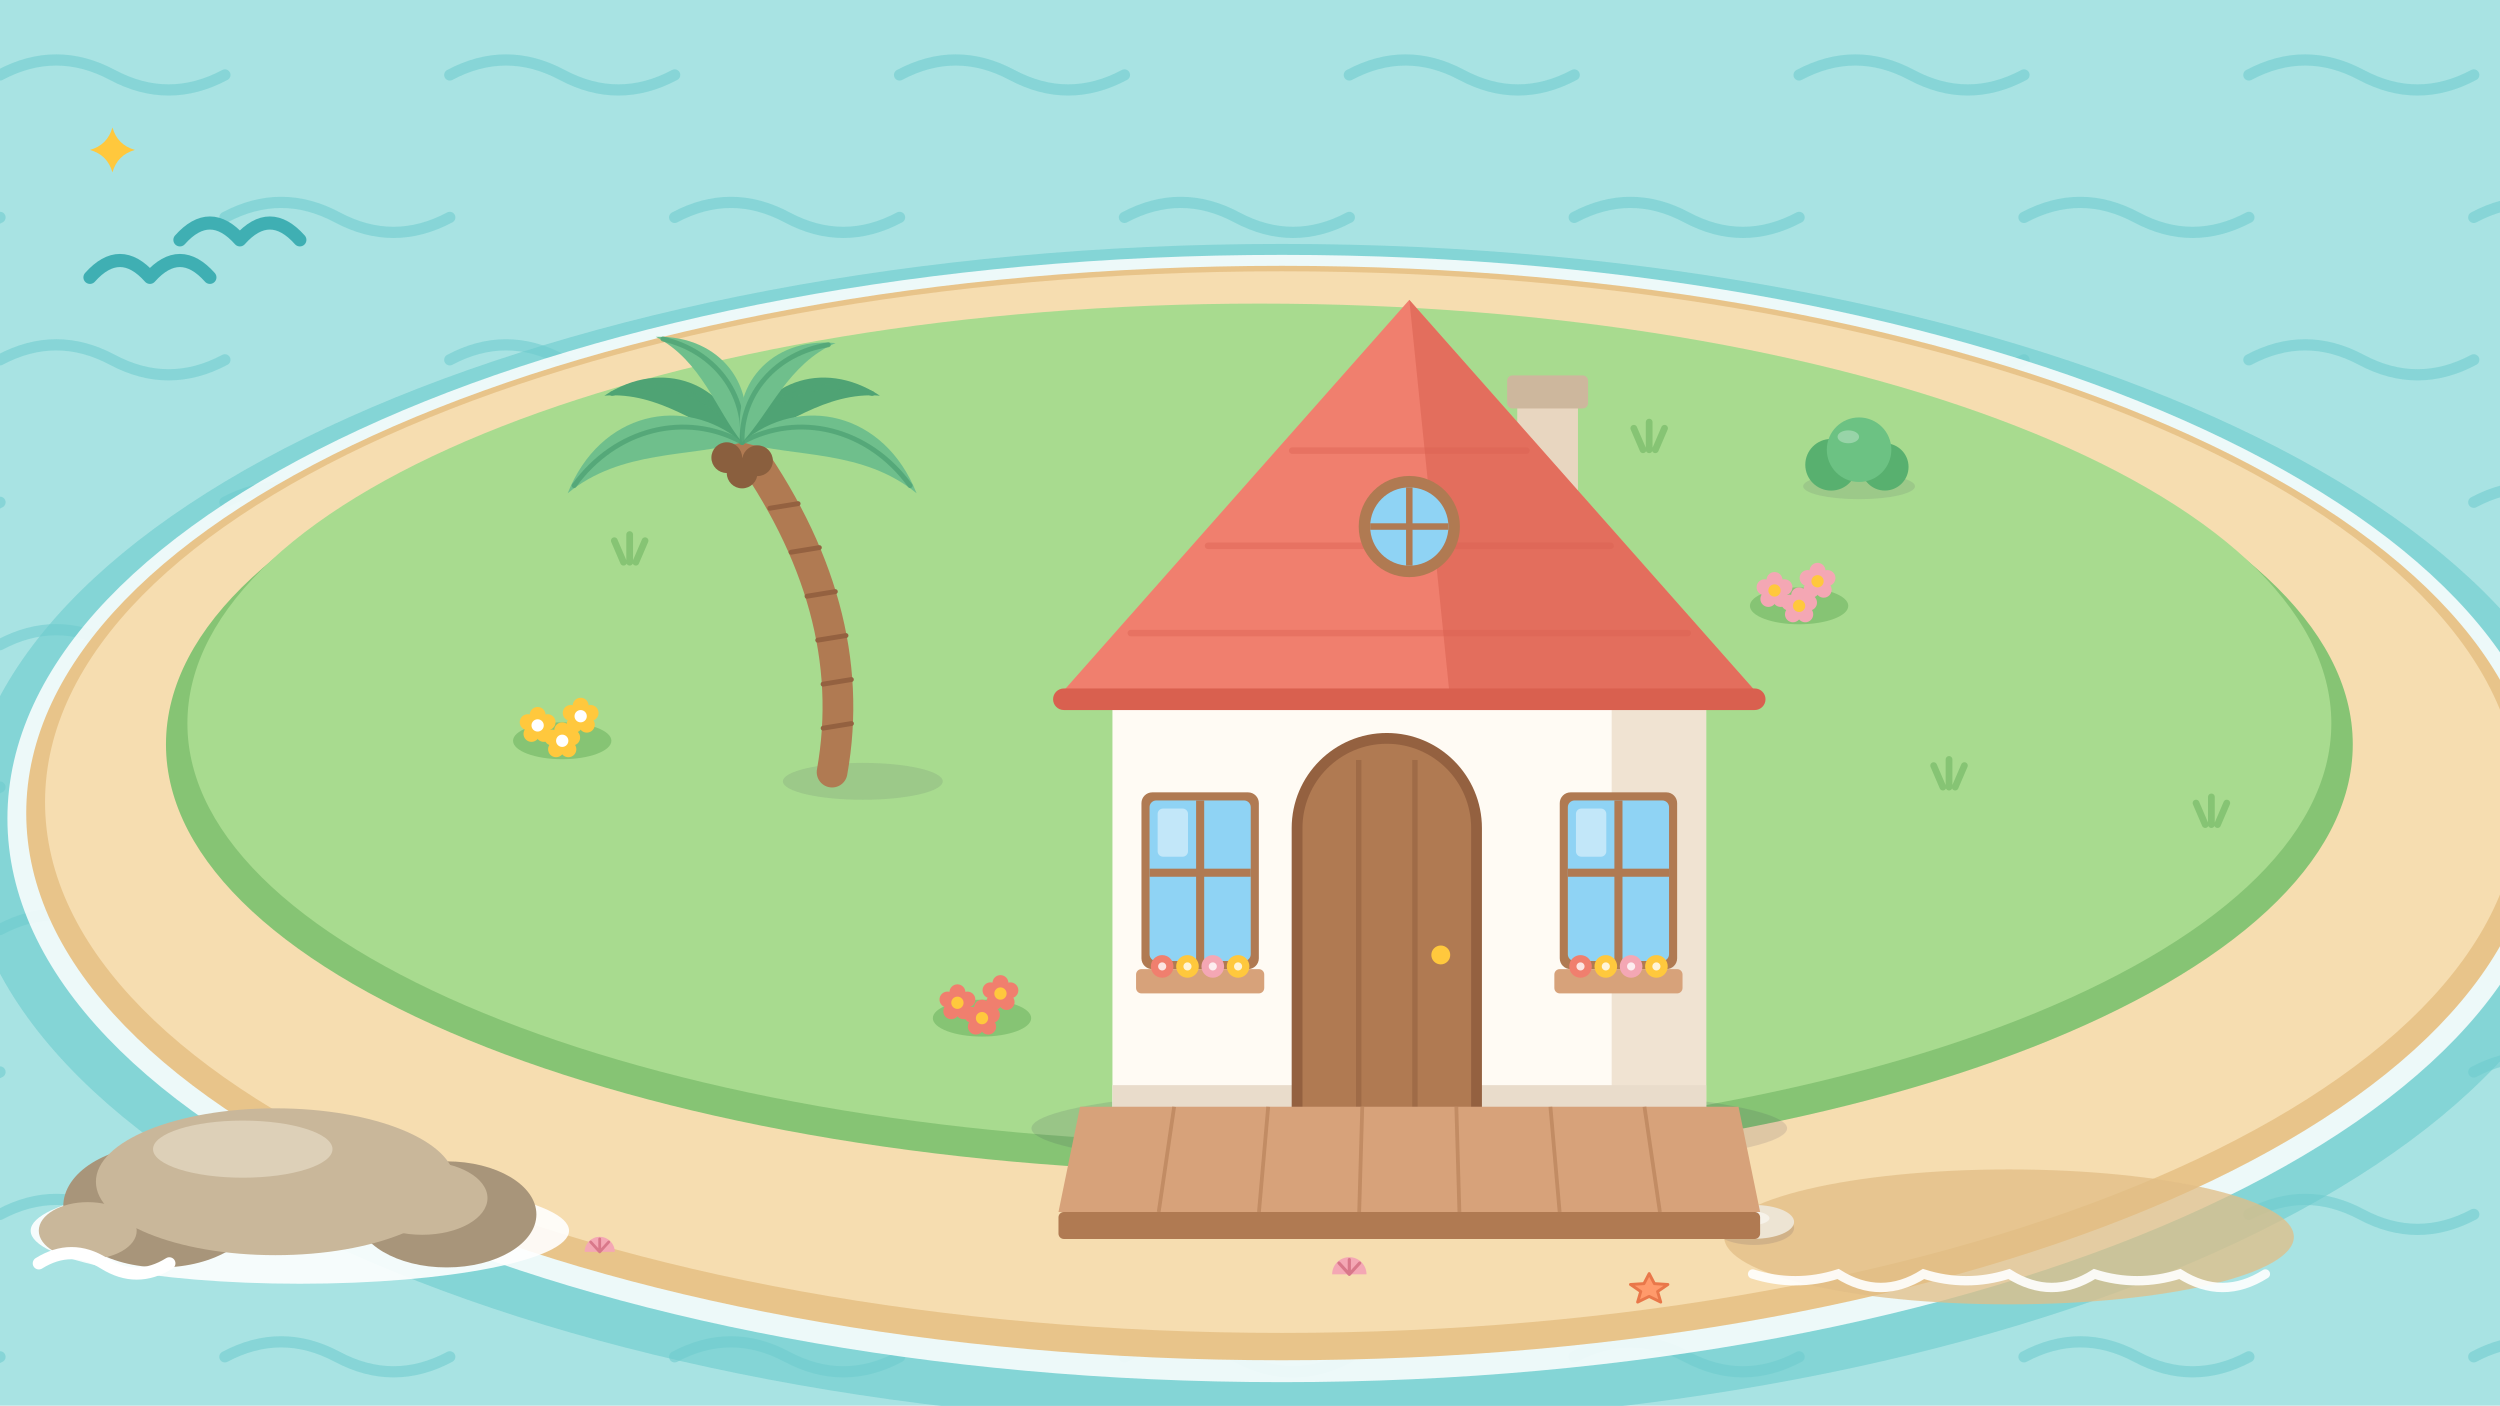
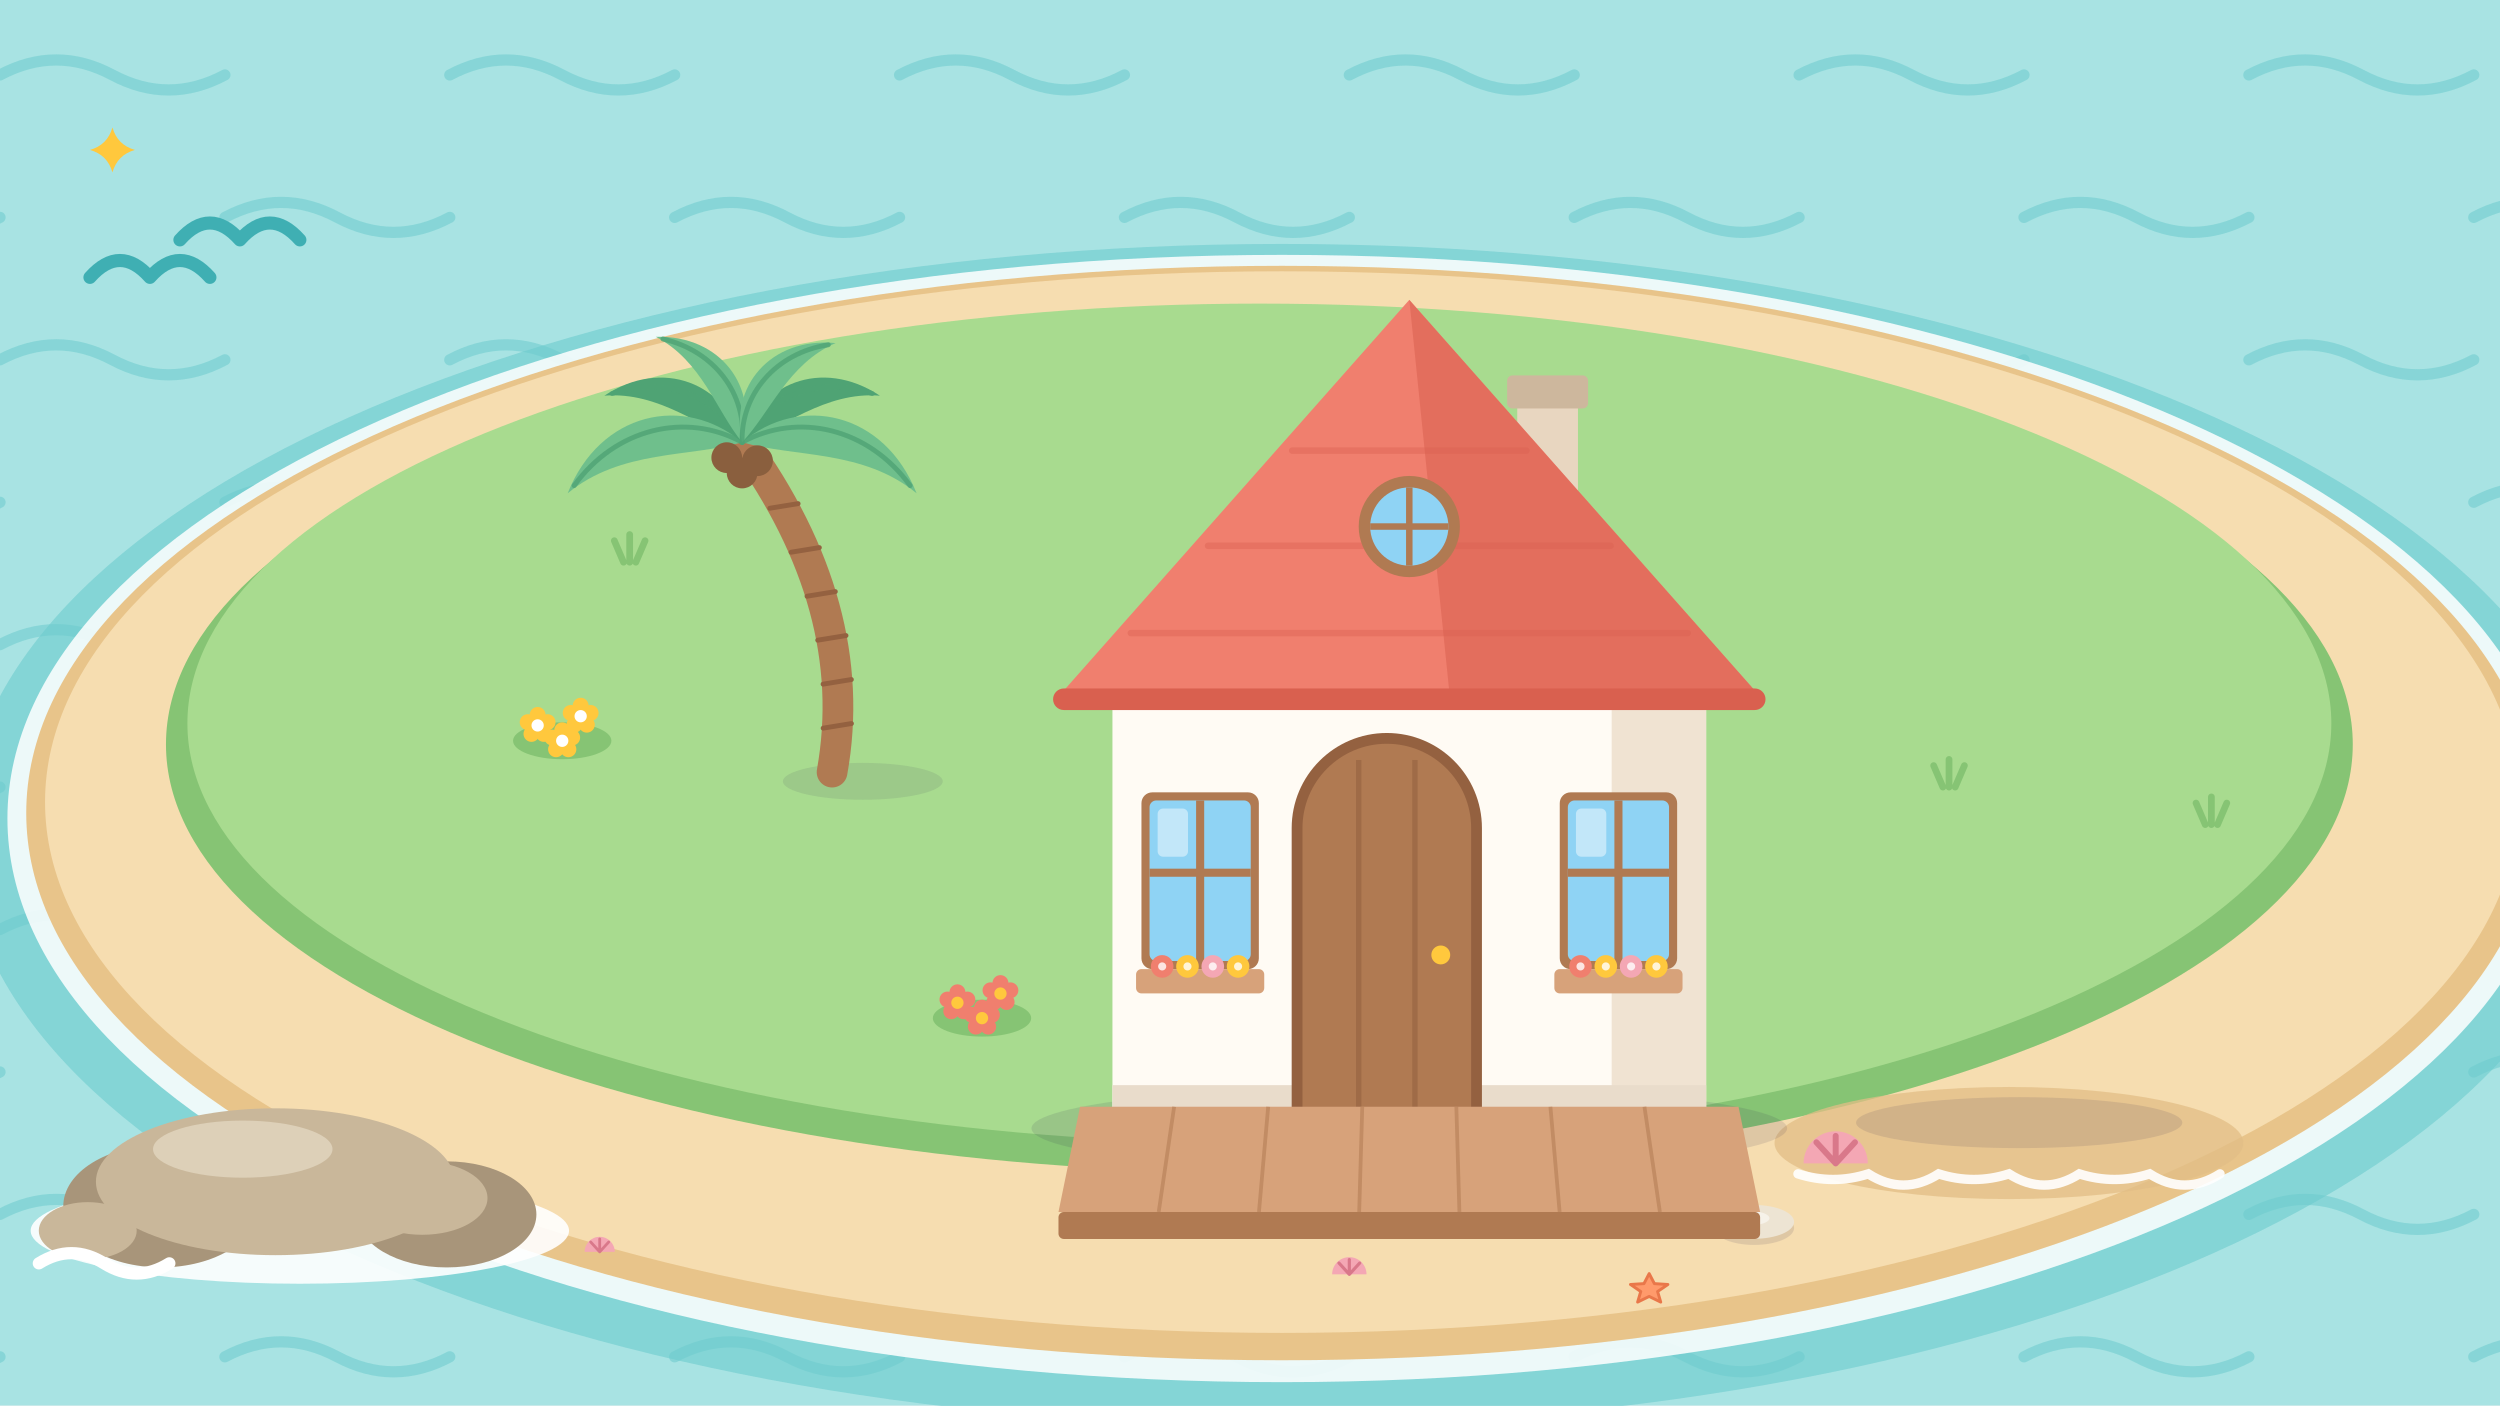
<svg xmlns="http://www.w3.org/2000/svg" viewBox="0 0 667 375" role="img" aria-label="הָאִי שֶׁל הַיֶּלֶד">
  <rect x="0" y="0" width="667" height="375" fill="#A8E3E3" />
  <path d="M-60 -18 q15 -8 30 0 q15 8 30 0" stroke="#6CCBCD" stroke-width="3" stroke-linecap="round" fill="none" opacity="0.55" />
  <path d="M60 -18 q15 -8 30 0 q15 8 30 0" stroke="#6CCBCD" stroke-width="3" stroke-linecap="round" fill="none" opacity="0.55" />
  <path d="M180 -18 q15 -8 30 0 q15 8 30 0" stroke="#6CCBCD" stroke-width="3" stroke-linecap="round" fill="none" opacity="0.55" />
  <path d="M300 -18 q15 -8 30 0 q15 8 30 0" stroke="#6CCBCD" stroke-width="3" stroke-linecap="round" fill="none" opacity="0.55" />
  <path d="M420 -18 q15 -8 30 0 q15 8 30 0" stroke="#6CCBCD" stroke-width="3" stroke-linecap="round" fill="none" opacity="0.55" />
  <path d="M540 -18 q15 -8 30 0 q15 8 30 0" stroke="#6CCBCD" stroke-width="3" stroke-linecap="round" fill="none" opacity="0.55" />
  <path d="M660 -18 q15 -8 30 0 q15 8 30 0" stroke="#6CCBCD" stroke-width="3" stroke-linecap="round" fill="none" opacity="0.55" />
  <path d="M0 20 q15 -8 30 0 q15 8 30 0" stroke="#6CCBCD" stroke-width="3" stroke-linecap="round" fill="none" opacity="0.55" />
  <path d="M120 20 q15 -8 30 0 q15 8 30 0" stroke="#6CCBCD" stroke-width="3" stroke-linecap="round" fill="none" opacity="0.55" />
  <path d="M240 20 q15 -8 30 0 q15 8 30 0" stroke="#6CCBCD" stroke-width="3" stroke-linecap="round" fill="none" opacity="0.55" />
  <path d="M360 20 q15 -8 30 0 q15 8 30 0" stroke="#6CCBCD" stroke-width="3" stroke-linecap="round" fill="none" opacity="0.55" />
  <path d="M480 20 q15 -8 30 0 q15 8 30 0" stroke="#6CCBCD" stroke-width="3" stroke-linecap="round" fill="none" opacity="0.55" />
  <path d="M600 20 q15 -8 30 0 q15 8 30 0" stroke="#6CCBCD" stroke-width="3" stroke-linecap="round" fill="none" opacity="0.55" />
  <path d="M-60 58 q15 -8 30 0 q15 8 30 0" stroke="#6CCBCD" stroke-width="3" stroke-linecap="round" fill="none" opacity="0.55" />
  <path d="M60 58 q15 -8 30 0 q15 8 30 0" stroke="#6CCBCD" stroke-width="3" stroke-linecap="round" fill="none" opacity="0.55" />
  <path d="M180 58 q15 -8 30 0 q15 8 30 0" stroke="#6CCBCD" stroke-width="3" stroke-linecap="round" fill="none" opacity="0.55" />
  <path d="M300 58 q15 -8 30 0 q15 8 30 0" stroke="#6CCBCD" stroke-width="3" stroke-linecap="round" fill="none" opacity="0.55" />
  <path d="M420 58 q15 -8 30 0 q15 8 30 0" stroke="#6CCBCD" stroke-width="3" stroke-linecap="round" fill="none" opacity="0.55" />
  <path d="M540 58 q15 -8 30 0 q15 8 30 0" stroke="#6CCBCD" stroke-width="3" stroke-linecap="round" fill="none" opacity="0.55" />
  <path d="M660 58 q15 -8 30 0 q15 8 30 0" stroke="#6CCBCD" stroke-width="3" stroke-linecap="round" fill="none" opacity="0.55" />
  <path d="M0 96 q15 -8 30 0 q15 8 30 0" stroke="#6CCBCD" stroke-width="3" stroke-linecap="round" fill="none" opacity="0.55" />
  <path d="M120 96 q15 -8 30 0 q15 8 30 0" stroke="#6CCBCD" stroke-width="3" stroke-linecap="round" fill="none" opacity="0.55" />
  <path d="M240 96 q15 -8 30 0 q15 8 30 0" stroke="#6CCBCD" stroke-width="3" stroke-linecap="round" fill="none" opacity="0.55" />
  <path d="M360 96 q15 -8 30 0 q15 8 30 0" stroke="#6CCBCD" stroke-width="3" stroke-linecap="round" fill="none" opacity="0.55" />
  <path d="M480 96 q15 -8 30 0 q15 8 30 0" stroke="#6CCBCD" stroke-width="3" stroke-linecap="round" fill="none" opacity="0.55" />
  <path d="M600 96 q15 -8 30 0 q15 8 30 0" stroke="#6CCBCD" stroke-width="3" stroke-linecap="round" fill="none" opacity="0.55" />
  <path d="M-60 134 q15 -8 30 0 q15 8 30 0" stroke="#6CCBCD" stroke-width="3" stroke-linecap="round" fill="none" opacity="0.55" />
  <path d="M60 134 q15 -8 30 0 q15 8 30 0" stroke="#6CCBCD" stroke-width="3" stroke-linecap="round" fill="none" opacity="0.55" />
  <path d="M180 134 q15 -8 30 0 q15 8 30 0" stroke="#6CCBCD" stroke-width="3" stroke-linecap="round" fill="none" opacity="0.55" />
  <path d="M300 134 q15 -8 30 0 q15 8 30 0" stroke="#6CCBCD" stroke-width="3" stroke-linecap="round" fill="none" opacity="0.55" />
  <path d="M420 134 q15 -8 30 0 q15 8 30 0" stroke="#6CCBCD" stroke-width="3" stroke-linecap="round" fill="none" opacity="0.55" />
  <path d="M540 134 q15 -8 30 0 q15 8 30 0" stroke="#6CCBCD" stroke-width="3" stroke-linecap="round" fill="none" opacity="0.55" />
  <path d="M660 134 q15 -8 30 0 q15 8 30 0" stroke="#6CCBCD" stroke-width="3" stroke-linecap="round" fill="none" opacity="0.55" />
  <path d="M0 172 q15 -8 30 0 q15 8 30 0" stroke="#6CCBCD" stroke-width="3" stroke-linecap="round" fill="none" opacity="0.55" />
  <path d="M120 172 q15 -8 30 0 q15 8 30 0" stroke="#6CCBCD" stroke-width="3" stroke-linecap="round" fill="none" opacity="0.55" />
  <path d="M240 172 q15 -8 30 0 q15 8 30 0" stroke="#6CCBCD" stroke-width="3" stroke-linecap="round" fill="none" opacity="0.55" />
  <path d="M360 172 q15 -8 30 0 q15 8 30 0" stroke="#6CCBCD" stroke-width="3" stroke-linecap="round" fill="none" opacity="0.55" />
  <path d="M480 172 q15 -8 30 0 q15 8 30 0" stroke="#6CCBCD" stroke-width="3" stroke-linecap="round" fill="none" opacity="0.55" />
  <path d="M600 172 q15 -8 30 0 q15 8 30 0" stroke="#6CCBCD" stroke-width="3" stroke-linecap="round" fill="none" opacity="0.55" />
  <path d="M-60 210 q15 -8 30 0 q15 8 30 0" stroke="#6CCBCD" stroke-width="3" stroke-linecap="round" fill="none" opacity="0.55" />
  <path d="M60 210 q15 -8 30 0 q15 8 30 0" stroke="#6CCBCD" stroke-width="3" stroke-linecap="round" fill="none" opacity="0.55" />
  <path d="M180 210 q15 -8 30 0 q15 8 30 0" stroke="#6CCBCD" stroke-width="3" stroke-linecap="round" fill="none" opacity="0.55" />
  <path d="M300 210 q15 -8 30 0 q15 8 30 0" stroke="#6CCBCD" stroke-width="3" stroke-linecap="round" fill="none" opacity="0.55" />
  <path d="M420 210 q15 -8 30 0 q15 8 30 0" stroke="#6CCBCD" stroke-width="3" stroke-linecap="round" fill="none" opacity="0.55" />
  <path d="M540 210 q15 -8 30 0 q15 8 30 0" stroke="#6CCBCD" stroke-width="3" stroke-linecap="round" fill="none" opacity="0.55" />
  <path d="M660 210 q15 -8 30 0 q15 8 30 0" stroke="#6CCBCD" stroke-width="3" stroke-linecap="round" fill="none" opacity="0.55" />
  <path d="M0 248 q15 -8 30 0 q15 8 30 0" stroke="#6CCBCD" stroke-width="3" stroke-linecap="round" fill="none" opacity="0.55" />
  <path d="M120 248 q15 -8 30 0 q15 8 30 0" stroke="#6CCBCD" stroke-width="3" stroke-linecap="round" fill="none" opacity="0.55" />
  <path d="M240 248 q15 -8 30 0 q15 8 30 0" stroke="#6CCBCD" stroke-width="3" stroke-linecap="round" fill="none" opacity="0.55" />
  <path d="M360 248 q15 -8 30 0 q15 8 30 0" stroke="#6CCBCD" stroke-width="3" stroke-linecap="round" fill="none" opacity="0.55" />
  <path d="M480 248 q15 -8 30 0 q15 8 30 0" stroke="#6CCBCD" stroke-width="3" stroke-linecap="round" fill="none" opacity="0.55" />
  <path d="M600 248 q15 -8 30 0 q15 8 30 0" stroke="#6CCBCD" stroke-width="3" stroke-linecap="round" fill="none" opacity="0.55" />
  <path d="M-60 286 q15 -8 30 0 q15 8 30 0" stroke="#6CCBCD" stroke-width="3" stroke-linecap="round" fill="none" opacity="0.55" />
  <path d="M60 286 q15 -8 30 0 q15 8 30 0" stroke="#6CCBCD" stroke-width="3" stroke-linecap="round" fill="none" opacity="0.55" />
  <path d="M180 286 q15 -8 30 0 q15 8 30 0" stroke="#6CCBCD" stroke-width="3" stroke-linecap="round" fill="none" opacity="0.55" />
  <path d="M300 286 q15 -8 30 0 q15 8 30 0" stroke="#6CCBCD" stroke-width="3" stroke-linecap="round" fill="none" opacity="0.55" />
  <path d="M420 286 q15 -8 30 0 q15 8 30 0" stroke="#6CCBCD" stroke-width="3" stroke-linecap="round" fill="none" opacity="0.55" />
  <path d="M540 286 q15 -8 30 0 q15 8 30 0" stroke="#6CCBCD" stroke-width="3" stroke-linecap="round" fill="none" opacity="0.55" />
  <path d="M660 286 q15 -8 30 0 q15 8 30 0" stroke="#6CCBCD" stroke-width="3" stroke-linecap="round" fill="none" opacity="0.55" />
  <path d="M0 324 q15 -8 30 0 q15 8 30 0" stroke="#6CCBCD" stroke-width="3" stroke-linecap="round" fill="none" opacity="0.55" />
  <path d="M120 324 q15 -8 30 0 q15 8 30 0" stroke="#6CCBCD" stroke-width="3" stroke-linecap="round" fill="none" opacity="0.55" />
  <path d="M240 324 q15 -8 30 0 q15 8 30 0" stroke="#6CCBCD" stroke-width="3" stroke-linecap="round" fill="none" opacity="0.55" />
  <path d="M360 324 q15 -8 30 0 q15 8 30 0" stroke="#6CCBCD" stroke-width="3" stroke-linecap="round" fill="none" opacity="0.55" />
  <path d="M480 324 q15 -8 30 0 q15 8 30 0" stroke="#6CCBCD" stroke-width="3" stroke-linecap="round" fill="none" opacity="0.55" />
  <path d="M600 324 q15 -8 30 0 q15 8 30 0" stroke="#6CCBCD" stroke-width="3" stroke-linecap="round" fill="none" opacity="0.55" />
  <path d="M-60 362 q15 -8 30 0 q15 8 30 0" stroke="#6CCBCD" stroke-width="3" stroke-linecap="round" fill="none" opacity="0.55" />
  <path d="M60 362 q15 -8 30 0 q15 8 30 0" stroke="#6CCBCD" stroke-width="3" stroke-linecap="round" fill="none" opacity="0.55" />
  <path d="M180 362 q15 -8 30 0 q15 8 30 0" stroke="#6CCBCD" stroke-width="3" stroke-linecap="round" fill="none" opacity="0.55" />
  <path d="M300 362 q15 -8 30 0 q15 8 30 0" stroke="#6CCBCD" stroke-width="3" stroke-linecap="round" fill="none" opacity="0.55" />
  <path d="M420 362 q15 -8 30 0 q15 8 30 0" stroke="#6CCBCD" stroke-width="3" stroke-linecap="round" fill="none" opacity="0.55" />
  <path d="M540 362 q15 -8 30 0 q15 8 30 0" stroke="#6CCBCD" stroke-width="3" stroke-linecap="round" fill="none" opacity="0.55" />
  <path d="M660 362 q15 -8 30 0 q15 8 30 0" stroke="#6CCBCD" stroke-width="3" stroke-linecap="round" fill="none" opacity="0.55" />
  <path d="M24 74 q8 -9 16 0 q8 -9 16 0" fill="none" stroke="#3FAFB3" stroke-width="3.5" stroke-linecap="round" stroke-linejoin="round" />
  <path d="M48 64 q8 -9 16 0 q8 -9 16 0" fill="none" stroke="#3FAFB3" stroke-width="3.5" stroke-linecap="round" stroke-linejoin="round" />
  <path d="M30 34 Q31.32 38.68 36 40 Q31.32 41.32 30 46 Q28.68 41.32 24 40 Q28.68 38.68 30 34 Z" fill="#FFC83D" />
  <path d="M640 245 Q641.1 248.9 645 250 Q641.1 251.1 640 255 Q638.9 251.1 635 250 Q638.9 248.9 640 245 Z" fill="#FFC83D" />
  <ellipse cx="342" cy="222.76" rx="351.75" ry="157.68" fill="#6CCBCD" opacity="0.6" />
  <ellipse cx="342" cy="218.38" rx="340.02" ry="150.38" fill="#FFFFFF" opacity="0.85" />
  <ellipse cx="342" cy="216.92" rx="335" ry="146" fill="#E8C48A" />
  <ellipse cx="342" cy="214" rx="329.98" ry="141.62" fill="#F6DDB0" />
  <ellipse cx="336" cy="198.6" rx="291.72" ry="114.24" fill="#86C474" />
  <ellipse cx="336" cy="193" rx="286" ry="112" fill="#A8DB8F" />
-   <ellipse cx="536" cy="330" rx="76" ry="18" fill="#E2BE86" opacity="0.75" />
-   <path d="M467.6 339.9 Q479 343.5 490.4 339.9 Q501.8 347.1 513.2 339.9 Q524.6 343.5 536 339.9 Q547.4 347.1 558.8 339.9 Q570.2 343.5 581.6 339.9 Q593 347.1 604.4 339.9" fill="none" stroke="#FFFFFF" stroke-width="2.5" stroke-linecap="round" opacity="0.9" />
+   <ellipse cx="536" cy="304.96" rx="62.56" ry="14.96" fill="#E2BE86" opacity="0.75" />
+   <path d="M479.7 313.19 Q489.08 316.18 498.46 313.19 Q507.85 319.17 517.23 313.19 Q526.62 316.18 536 313.19 Q545.38 319.17 554.77 313.19 Q564.15 316.18 573.54 313.19 Q582.92 319.17 592.3 313.19" fill="none" stroke="#FFFFFF" stroke-width="2.5" stroke-linecap="round" opacity="0.9" />
+   <ellipse cx="538.72" cy="299.52" rx="43.52" ry="6.8" fill="#2B2350" opacity="0.12" />
+   <path d="M481.19 310.4 A8.57 8.57 0 0 1 498.33 310.4 Z" fill="#F4A7B4" />
+   <path d="M489.76 310.4 L489.76 303.06 M489.76 310.4 L484.62 304.77 M489.76 310.4 L494.9 304.77" fill="none" stroke="#D9788A" stroke-width="1.59" stroke-linecap="round" />
  <path d="M166.36 150 l-2.46 -5.74 M168 150 l0 -7.38 M169.64 150 l2.46 -5.74" fill="none" stroke="#86C474" stroke-width="1.8" stroke-linecap="round" />
  <path d="M518.36 210 l-2.46 -5.74 M520 210 l0 -7.38 M521.64 210 l2.46 -5.74" fill="none" stroke="#86C474" stroke-width="1.8" stroke-linecap="round" />
-   <path d="M438.36 120 l-2.46 -5.74 M440 120 l0 -7.38 M441.64 120 l2.46 -5.74" fill="none" stroke="#86C474" stroke-width="1.8" stroke-linecap="round" />
  <path d="M588.36 220 l-2.46 -5.74 M590 220 l0 -7.38 M591.64 220 l2.46 -5.74" fill="none" stroke="#86C474" stroke-width="1.8" stroke-linecap="round" />
-   <ellipse cx="496" cy="129.74" rx="14.92" ry="3.44" fill="#2B2350" opacity="0.1" />
-   <circle cx="488.54" cy="124" r="6.89" fill="#58B06F" />
-   <circle cx="502.89" cy="124.57" r="6.31" fill="#58B06F" />
-   <circle cx="496" cy="119.98" r="8.61" fill="#6CC283" />
-   <ellipse cx="493.13" cy="116.54" rx="2.87" ry="1.72" fill="#FFFFFF" opacity="0.3" />
  <ellipse cx="262" cy="271.64" rx="13.12" ry="4.92" fill="#86C474" />
  <circle cx="255.44" cy="264.75" r="2.13" fill="#F07F6E" />
  <circle cx="252.79" cy="266.68" r="2.13" fill="#F07F6E" />
  <circle cx="253.8" cy="269.8" r="2.13" fill="#F07F6E" />
  <circle cx="257.08" cy="269.8" r="2.13" fill="#F07F6E" />
  <circle cx="258.09" cy="266.68" r="2.13" fill="#F07F6E" />
  <circle cx="255.44" cy="267.54" r="1.64" fill="#FFC83D" />
  <circle cx="266.92" cy="262.29" r="2.13" fill="#F07F6E" />
  <circle cx="264.27" cy="264.22" r="2.13" fill="#F07F6E" />
  <circle cx="265.28" cy="267.34" r="2.13" fill="#F07F6E" />
  <circle cx="268.56" cy="267.34" r="2.13" fill="#F07F6E" />
  <circle cx="269.57" cy="264.22" r="2.13" fill="#F07F6E" />
  <circle cx="266.92" cy="265.08" r="1.64" fill="#FFC83D" />
  <circle cx="262" cy="268.85" r="2.13" fill="#F07F6E" />
  <circle cx="259.35" cy="270.78" r="2.13" fill="#F07F6E" />
  <circle cx="260.36" cy="273.9" r="2.13" fill="#F07F6E" />
  <circle cx="263.64" cy="273.9" r="2.13" fill="#F07F6E" />
  <circle cx="264.65" cy="270.78" r="2.13" fill="#F07F6E" />
  <circle cx="262" cy="271.64" r="1.64" fill="#FFC83D" />
  <ellipse cx="150" cy="197.64" rx="13.12" ry="4.92" fill="#86C474" />
  <circle cx="143.44" cy="190.75" r="2.13" fill="#FFC83D" />
  <circle cx="140.79" cy="192.68" r="2.13" fill="#FFC83D" />
  <circle cx="141.8" cy="195.8" r="2.13" fill="#FFC83D" />
  <circle cx="145.08" cy="195.8" r="2.13" fill="#FFC83D" />
  <circle cx="146.09" cy="192.68" r="2.13" fill="#FFC83D" />
  <circle cx="143.44" cy="193.54" r="1.64" fill="#FFFFFF" />
  <circle cx="154.92" cy="188.29" r="2.13" fill="#FFC83D" />
  <circle cx="152.27" cy="190.22" r="2.13" fill="#FFC83D" />
  <circle cx="153.28" cy="193.34" r="2.13" fill="#FFC83D" />
  <circle cx="156.56" cy="193.34" r="2.13" fill="#FFC83D" />
  <circle cx="157.57" cy="190.22" r="2.13" fill="#FFC83D" />
  <circle cx="154.92" cy="191.08" r="1.64" fill="#FFFFFF" />
  <circle cx="150" cy="194.85" r="2.13" fill="#FFC83D" />
  <circle cx="147.35" cy="196.78" r="2.13" fill="#FFC83D" />
  <circle cx="148.36" cy="199.9" r="2.13" fill="#FFC83D" />
  <circle cx="151.64" cy="199.9" r="2.13" fill="#FFC83D" />
  <circle cx="152.65" cy="196.78" r="2.13" fill="#FFC83D" />
  <circle cx="150" cy="197.64" r="1.64" fill="#FFFFFF" />
-   <ellipse cx="480" cy="161.64" rx="13.12" ry="4.92" fill="#86C474" />
-   <circle cx="473.44" cy="154.75" r="2.13" fill="#F4A7B4" />
-   <circle cx="470.79" cy="156.68" r="2.13" fill="#F4A7B4" />
-   <circle cx="471.8" cy="159.8" r="2.13" fill="#F4A7B4" />
-   <circle cx="475.08" cy="159.8" r="2.13" fill="#F4A7B4" />
-   <circle cx="476.09" cy="156.68" r="2.13" fill="#F4A7B4" />
-   <circle cx="473.44" cy="157.54" r="1.64" fill="#FFC83D" />
-   <circle cx="484.92" cy="152.29" r="2.13" fill="#F4A7B4" />
-   <circle cx="482.27" cy="154.22" r="2.13" fill="#F4A7B4" />
-   <circle cx="483.28" cy="157.34" r="2.13" fill="#F4A7B4" />
-   <circle cx="486.56" cy="157.34" r="2.13" fill="#F4A7B4" />
-   <circle cx="487.57" cy="154.22" r="2.13" fill="#F4A7B4" />
-   <circle cx="484.92" cy="155.08" r="1.64" fill="#FFC83D" />
-   <circle cx="480" cy="158.85" r="2.13" fill="#F4A7B4" />
-   <circle cx="477.35" cy="160.78" r="2.13" fill="#F4A7B4" />
-   <circle cx="478.36" cy="163.9" r="2.13" fill="#F4A7B4" />
-   <circle cx="481.64" cy="163.9" r="2.13" fill="#F4A7B4" />
-   <circle cx="482.65" cy="160.78" r="2.13" fill="#F4A7B4" />
-   <circle cx="480" cy="161.64" r="1.64" fill="#FFC83D" />
  <path d="M355.41 340 A4.59 4.59 0 0 1 364.59 340 Z" fill="#F4A7B4" />
  <path d="M360 340 L360 336.06 M360 340 L357.24 336.98 M360 340 L362.76 336.98" fill="none" stroke="#D9788A" stroke-width="0.85" stroke-linecap="round" />
  <path d="M155.98 334 A4.02 4.02 0 0 1 164.02 334 Z" fill="#F4A7B4" />
  <path d="M160 334 L160 330.56 M160 334 L157.59 331.36 M160 334 L162.41 331.36" fill="none" stroke="#D9788A" stroke-width="0.75" stroke-linecap="round" />
  <path d="M440 339.8 L441.39 342.47 L444.99 342.7 L442.25 344.58 L443.08 347.4 L440 345.89 L436.92 347.4 L437.75 344.58 L435.01 342.7 L438.61 342.47 Z" fill="#FF9A6B" stroke="#E9774A" stroke-width="0.79" stroke-linejoin="round" />
  <ellipse cx="452" cy="315.64" rx="10.66" ry="4.51" fill="#2B2350" opacity="0.12" />
  <ellipse cx="452" cy="314" rx="10.66" ry="4.51" fill="#EDE4D3" />
  <ellipse cx="450.36" cy="313.02" rx="5.74" ry="1.97" fill="#FFFFFF" opacity="0.5" />
  <ellipse cx="468" cy="327.64" rx="10.66" ry="4.51" fill="#2B2350" opacity="0.12" />
  <ellipse cx="468" cy="326" rx="10.66" ry="4.51" fill="#EDE4D3" />
  <ellipse cx="466.36" cy="325.02" rx="5.74" ry="1.97" fill="#FFFFFF" opacity="0.5" />
  <ellipse cx="230.2" cy="208.46" rx="21.32" ry="4.92" fill="#2B2350" opacity="0.1" />
  <path d="M222 206 Q229.88 162 198 118" fill="none" stroke="#B07A52" stroke-width="8.2" stroke-linecap="round" />
  <path d="M219.62 194.27 l7.54 -1.23" fill="none" stroke="#946140" stroke-width="1.31" stroke-linecap="round" />
  <path d="M219.6 182.53 l7.54 -1.23" fill="none" stroke="#946140" stroke-width="1.31" stroke-linecap="round" />
  <path d="M218.17 170.8 l7.54 -1.23" fill="none" stroke="#946140" stroke-width="1.31" stroke-linecap="round" />
  <path d="M215.32 159.07 l7.54 -1.23" fill="none" stroke="#946140" stroke-width="1.31" stroke-linecap="round" />
  <path d="M211.06 147.33 l7.54 -1.23" fill="none" stroke="#946140" stroke-width="1.31" stroke-linecap="round" />
  <path d="M205.39 135.6 l7.54 -1.23" fill="none" stroke="#946140" stroke-width="1.31" stroke-linecap="round" />
  <g transform="translate(198 118) scale(-1 1) rotate(-30)">
    <path d="M0 0 C11.41 -11.41 29.68 -9.13 38.05 7.61 C25.87 -0.76 11.41 2.28 0 0 Z" fill="#4FA374" />
    <path d="M0 0 C11.41 -7.61 26.63 -5.33 36.53 6.09" fill="none" stroke="#4FA374" stroke-width="1.31" stroke-linecap="round" opacity="0.8" />
  </g>
  <g transform="translate(198 118) rotate(-30)">
    <path d="M0 0 C11.41 -11.41 29.68 -9.13 38.05 7.61 C25.87 -0.76 11.41 2.28 0 0 Z" fill="#4FA374" />
    <path d="M0 0 C11.41 -7.61 26.63 -5.33 36.53 6.09" fill="none" stroke="#4FA374" stroke-width="1.31" stroke-linecap="round" opacity="0.8" />
  </g>
  <g transform="translate(198 118) scale(-1 1) rotate(5)">
    <path d="M0 0 C14.27 -14.27 37.1 -11.41 47.56 9.51 C32.34 -0.95 14.27 2.85 0 0 Z" fill="#6FBF8C" />
    <path d="M0 0 C14.27 -9.51 33.29 -6.66 45.66 7.61" fill="none" stroke="#4FA374" stroke-width="1.31" stroke-linecap="round" opacity="0.8" />
  </g>
  <g transform="translate(198 118) rotate(5)">
    <path d="M0 0 C14.27 -14.27 37.1 -11.41 47.56 9.51 C32.34 -0.95 14.27 2.85 0 0 Z" fill="#6FBF8C" />
    <path d="M0 0 C14.27 -9.51 33.29 -6.66 45.66 7.61" fill="none" stroke="#4FA374" stroke-width="1.31" stroke-linecap="round" opacity="0.8" />
  </g>
  <g transform="translate(198 118) scale(-1 1) rotate(-62)">
    <path d="M0 0 C10.7 -10.7 27.82 -8.56 35.67 7.13 C24.26 -0.71 10.7 2.14 0 0 Z" fill="#6FBF8C" />
    <path d="M0 0 C10.7 -7.13 24.97 -4.99 34.24 5.71" fill="none" stroke="#4FA374" stroke-width="1.31" stroke-linecap="round" opacity="0.8" />
  </g>
  <g transform="translate(198 118) rotate(-58)">
    <path d="M0 0 C10.7 -10.7 27.82 -8.56 35.67 7.13 C24.26 -0.71 10.7 2.14 0 0 Z" fill="#6FBF8C" />
    <path d="M0 0 C10.7 -7.13 24.97 -4.99 34.24 5.71" fill="none" stroke="#4FA374" stroke-width="1.31" stroke-linecap="round" opacity="0.8" />
  </g>
  <circle cx="193.9" cy="122.1" r="4.1" fill="#8A5F3E" />
  <circle cx="202.1" cy="122.92" r="4.1" fill="#8A5F3E" />
  <circle cx="198" cy="126.2" r="4.1" fill="#8A5F3E" />
  <ellipse cx="376" cy="301.04" rx="100.8" ry="11.52" fill="#2B2350" opacity="0.12" />
  <rect x="404.8" y="102.68" width="16.2" height="50.4" fill="#E8D6C0" />
  <rect x="402.1" y="100.16" width="21.6" height="8.82" rx="1.44" fill="#CDB79D" />
  <rect x="296.8" y="182.96" width="158.4" height="113.76" fill="#FFFBF4" />
  <rect x="430" y="182.96" width="25.2" height="113.76" fill="#F0E3D2" />
  <rect x="296.8" y="289.52" width="158.4" height="7.2" fill="#E9DCCB" />
  <rect x="304.54" y="211.4" width="31.32" height="47.16" rx="2.88" fill="#B07A52" />
  <rect x="306.7" y="213.56" width="27" height="42.84" rx="1.8" fill="#8FD3F4" />
  <path d="M320.2 213.56 v42.84 M306.7 232.84 h27" fill="none" stroke="#B07A52" stroke-width="2.16" />
  <rect x="308.86" y="215.72" width="8.1" height="12.85" rx="1.44" fill="#FFFFFF" opacity="0.45" />
  <rect x="303.1" y="258.56" width="34.2" height="6.48" rx="1.44" fill="#D7A27A" />
  <circle cx="310.07" cy="257.84" r="3.02" fill="#F07F6E" />
  <circle cx="310.07" cy="257.84" r="1.08" fill="#FFFFFF" opacity="0.8" />
  <circle cx="316.82" cy="257.84" r="3.02" fill="#FFC83D" />
  <circle cx="316.82" cy="257.84" r="1.08" fill="#FFFFFF" opacity="0.8" />
  <circle cx="323.57" cy="257.84" r="3.02" fill="#F4A7B4" />
  <circle cx="323.57" cy="257.84" r="1.08" fill="#FFFFFF" opacity="0.8" />
  <circle cx="330.32" cy="257.84" r="3.02" fill="#FFC83D" />
  <circle cx="330.32" cy="257.84" r="1.08" fill="#FFFFFF" opacity="0.8" />
  <rect x="416.14" y="211.4" width="31.32" height="47.16" rx="2.88" fill="#B07A52" />
  <rect x="418.3" y="213.56" width="27" height="42.84" rx="1.8" fill="#8FD3F4" />
  <path d="M431.8 213.56 v42.84 M418.3 232.84 h27" fill="none" stroke="#B07A52" stroke-width="2.16" />
  <rect x="420.46" y="215.72" width="8.1" height="12.85" rx="1.44" fill="#FFFFFF" opacity="0.45" />
  <rect x="414.7" y="258.56" width="34.2" height="6.48" rx="1.44" fill="#D7A27A" />
  <circle cx="421.68" cy="257.84" r="3.02" fill="#F07F6E" />
  <circle cx="421.68" cy="257.84" r="1.08" fill="#FFFFFF" opacity="0.8" />
  <circle cx="428.43" cy="257.84" r="3.02" fill="#FFC83D" />
  <circle cx="428.43" cy="257.84" r="1.08" fill="#FFFFFF" opacity="0.8" />
  <circle cx="435.18" cy="257.84" r="3.02" fill="#F4A7B4" />
  <circle cx="435.18" cy="257.84" r="1.08" fill="#FFFFFF" opacity="0.8" />
  <circle cx="441.93" cy="257.84" r="3.02" fill="#FFC83D" />
  <circle cx="441.93" cy="257.84" r="1.08" fill="#FFFFFF" opacity="0.8" />
  <path d="M344.62 296.72 L344.62 220.94 A25.38 25.38 0 0 1 395.38 220.94 L395.38 296.72 Z" fill="#946140" />
  <path d="M347.5 296.72 L347.5 220.94 A22.5 22.5 0 0 1 392.5 220.94 L392.5 296.72 Z" fill="#B07A52" />
  <path d="M362.5 202.76 V296.72 M377.5 202.76 V296.72" fill="none" stroke="#946140" stroke-width="1.44" opacity="0.6" />
  <circle cx="384.4" cy="254.78" r="2.52" fill="#FFC83D" />
  <path d="M282.4 185.84 L376 80 L469.6 185.84 Z" fill="#F07F6E" />
  <path d="M376 80 L469.6 185.84 L386.8 185.84 Z" fill="#D9604F" opacity="0.55" />
  <path d="M344.75 120.22 L407.25 120.22" fill="none" stroke="#D9604F" stroke-width="1.73" stroke-linecap="round" opacity="0.4" />
  <path d="M322.29 145.62 L429.71 145.62" fill="none" stroke="#D9604F" stroke-width="1.73" stroke-linecap="round" opacity="0.4" />
  <path d="M301.7 168.91 L450.3 168.91" fill="none" stroke="#D9604F" stroke-width="1.73" stroke-linecap="round" opacity="0.4" />
  <rect x="280.96" y="183.68" width="190.08" height="5.76" rx="2.88" fill="#D9604F" />
  <circle cx="376" cy="140.48" r="13.5" fill="#B07A52" />
  <circle cx="376" cy="140.48" r="10.44" fill="#8FD3F4" />
  <path d="M365.56 140.48 h20.88 M376 130.04 v20.88" fill="none" stroke="#B07A52" stroke-width="1.73" />
  <path d="M288.16 295.28 L463.84 295.28 L469.6 323.36 L282.4 323.36 Z" fill="#D7A27A" />
  <rect x="282.4" y="323.36" width="187.2" height="7.2" rx="1.44" fill="#B07A52" />
  <path d="M313.26 295.28 L309.14 323.36" fill="none" stroke="#B07A52" stroke-width="1.01" opacity="0.55" />
  <path d="M338.35 295.28 L335.89 323.36" fill="none" stroke="#B07A52" stroke-width="1.01" opacity="0.55" />
  <path d="M363.45 295.28 L362.63 323.36" fill="none" stroke="#B07A52" stroke-width="1.01" opacity="0.55" />
  <path d="M388.55 295.28 L389.37 323.36" fill="none" stroke="#B07A52" stroke-width="1.01" opacity="0.55" />
  <path d="M413.65 295.28 L416.11 323.36" fill="none" stroke="#B07A52" stroke-width="1.01" opacity="0.55" />
  <path d="M438.74 295.28 L442.86 323.36" fill="none" stroke="#B07A52" stroke-width="1.01" opacity="0.55" />
  <ellipse cx="80" cy="328.35" rx="71.82" ry="14.15" fill="#FFFFFF" opacity="0.9" />
  <ellipse cx="43" cy="321.82" rx="26.12" ry="16.32" fill="#A8957A" />
  <ellipse cx="119.17" cy="324" rx="23.94" ry="14.15" fill="#A8957A" />
  <ellipse cx="73.47" cy="315.29" rx="47.88" ry="19.59" fill="#C9B79A" />
  <ellipse cx="64.77" cy="306.59" rx="23.94" ry="7.62" fill="#DDD0B8" />
  <ellipse cx="112.65" cy="319.65" rx="17.41" ry="9.79" fill="#C9B79A" />
  <ellipse cx="23.41" cy="328.35" rx="13.06" ry="7.62" fill="#C9B79A" />
  <path d="M10.36 337.06 q8.71 -5.44 17.41 0 q8.71 5.44 17.41 0" fill="none" stroke="#FFFFFF" stroke-width="3.26" stroke-linecap="round" />
</svg>
